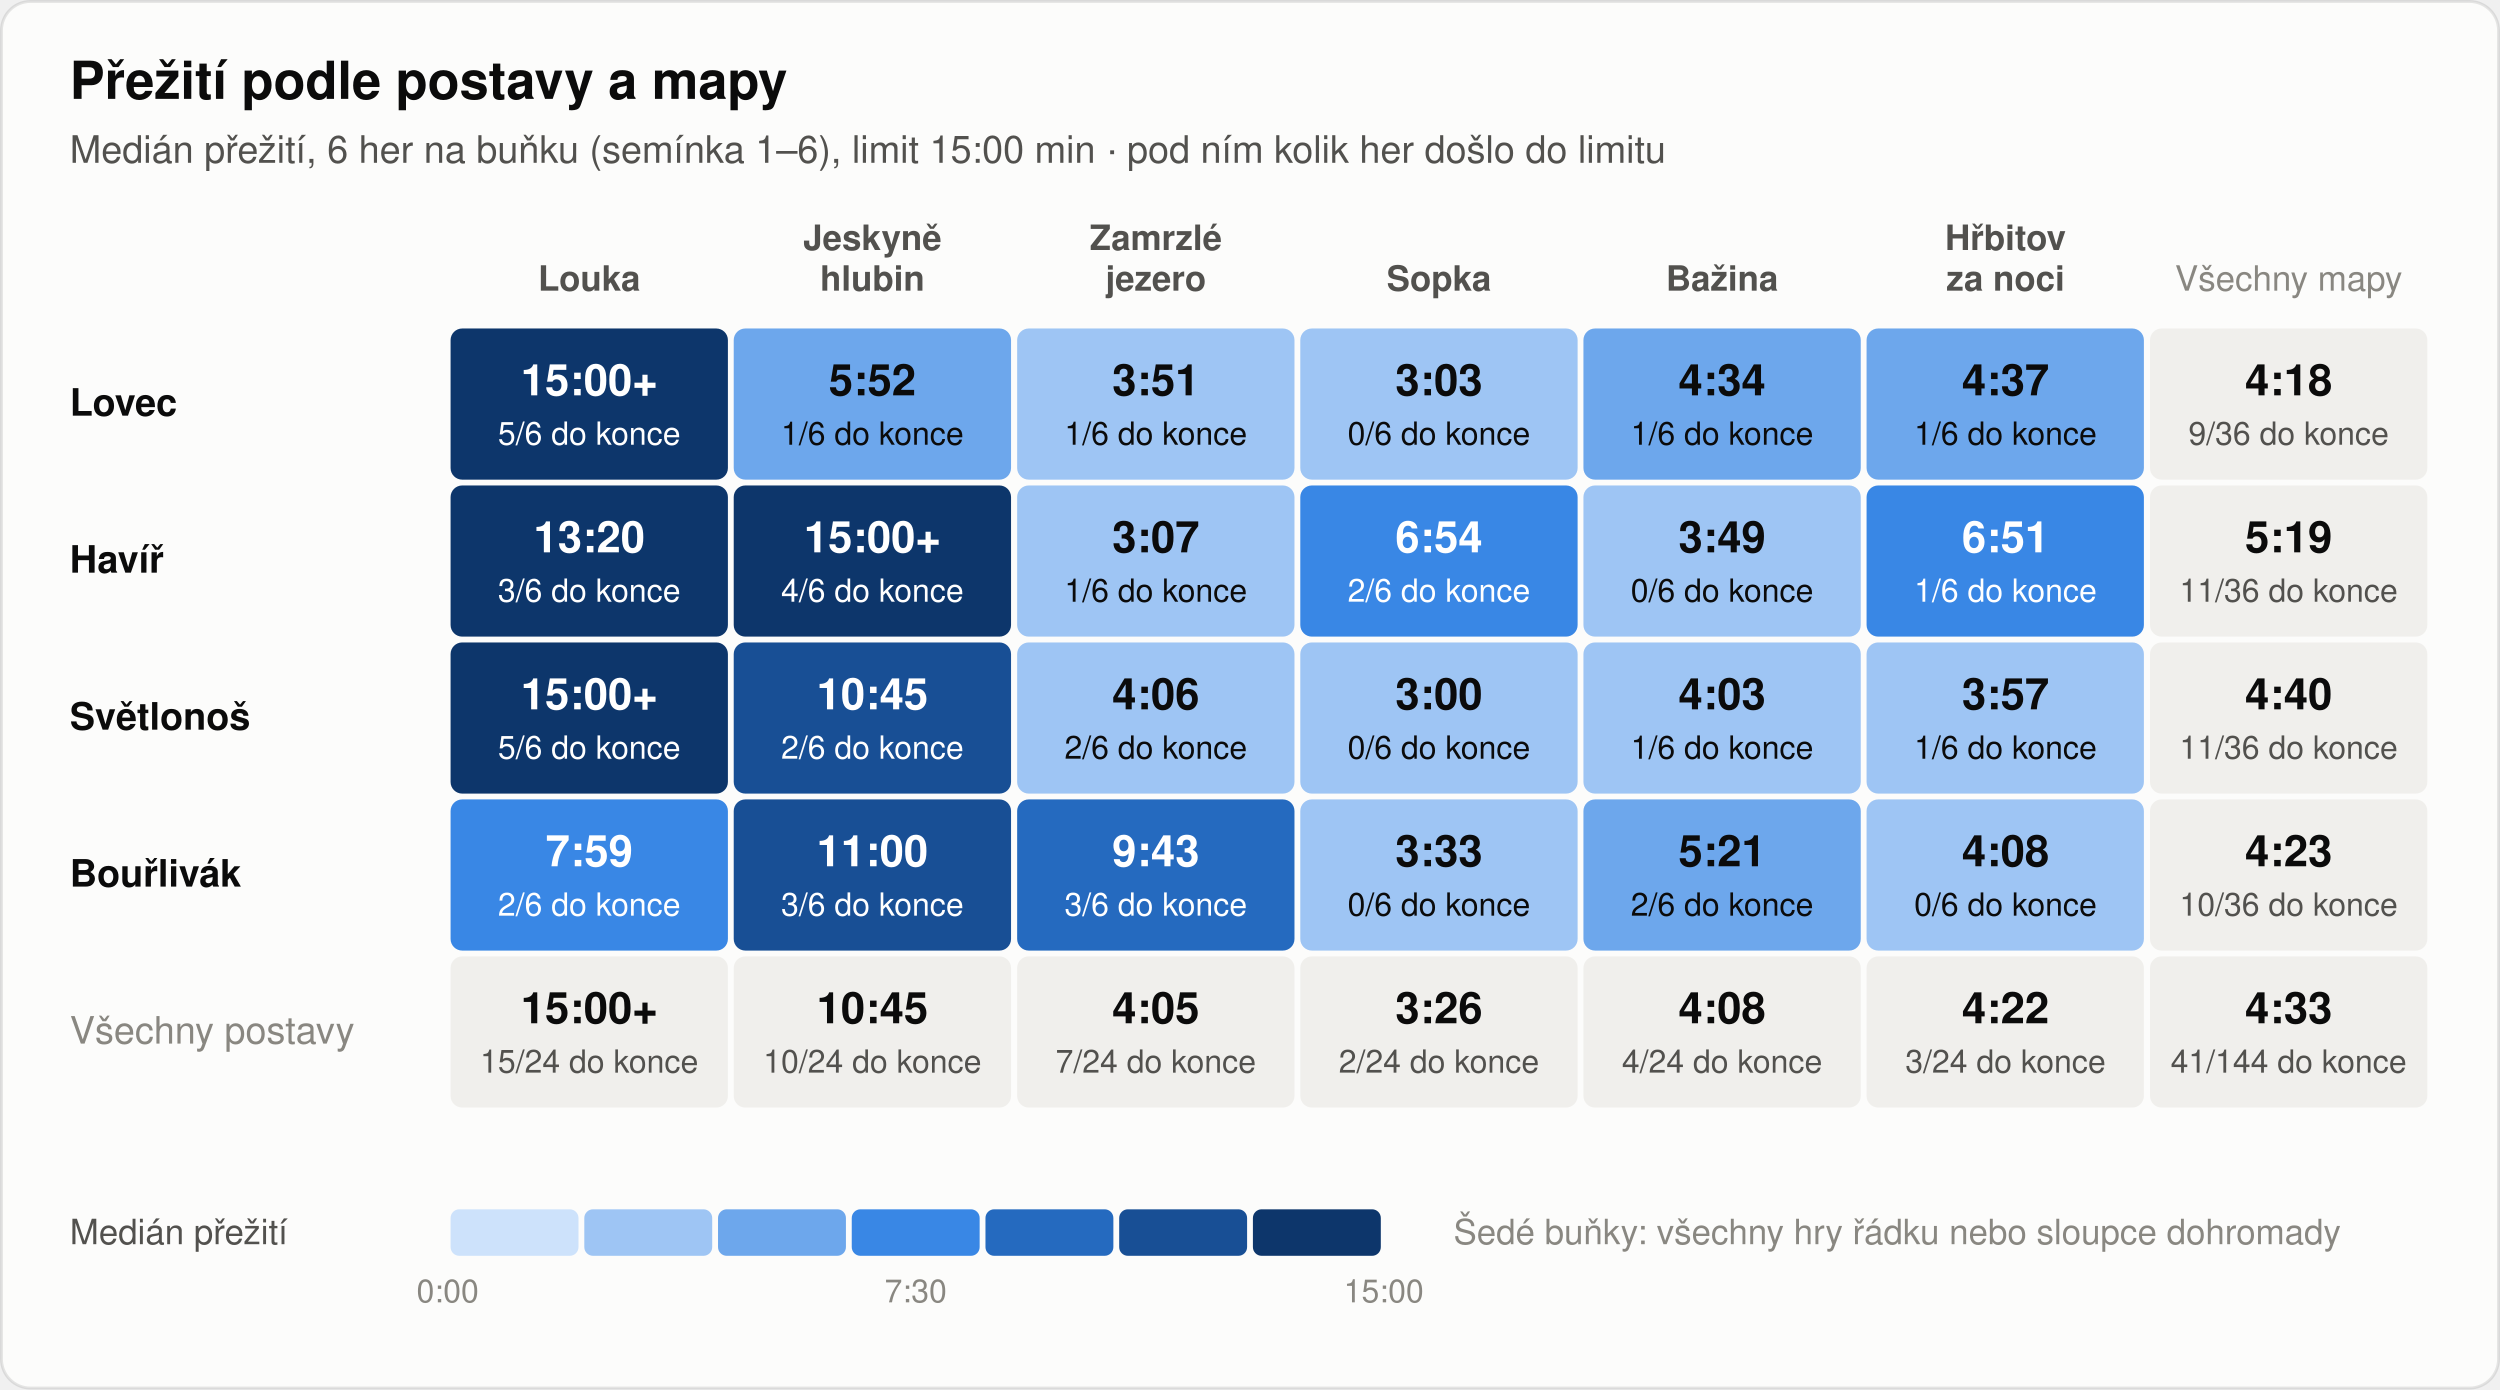
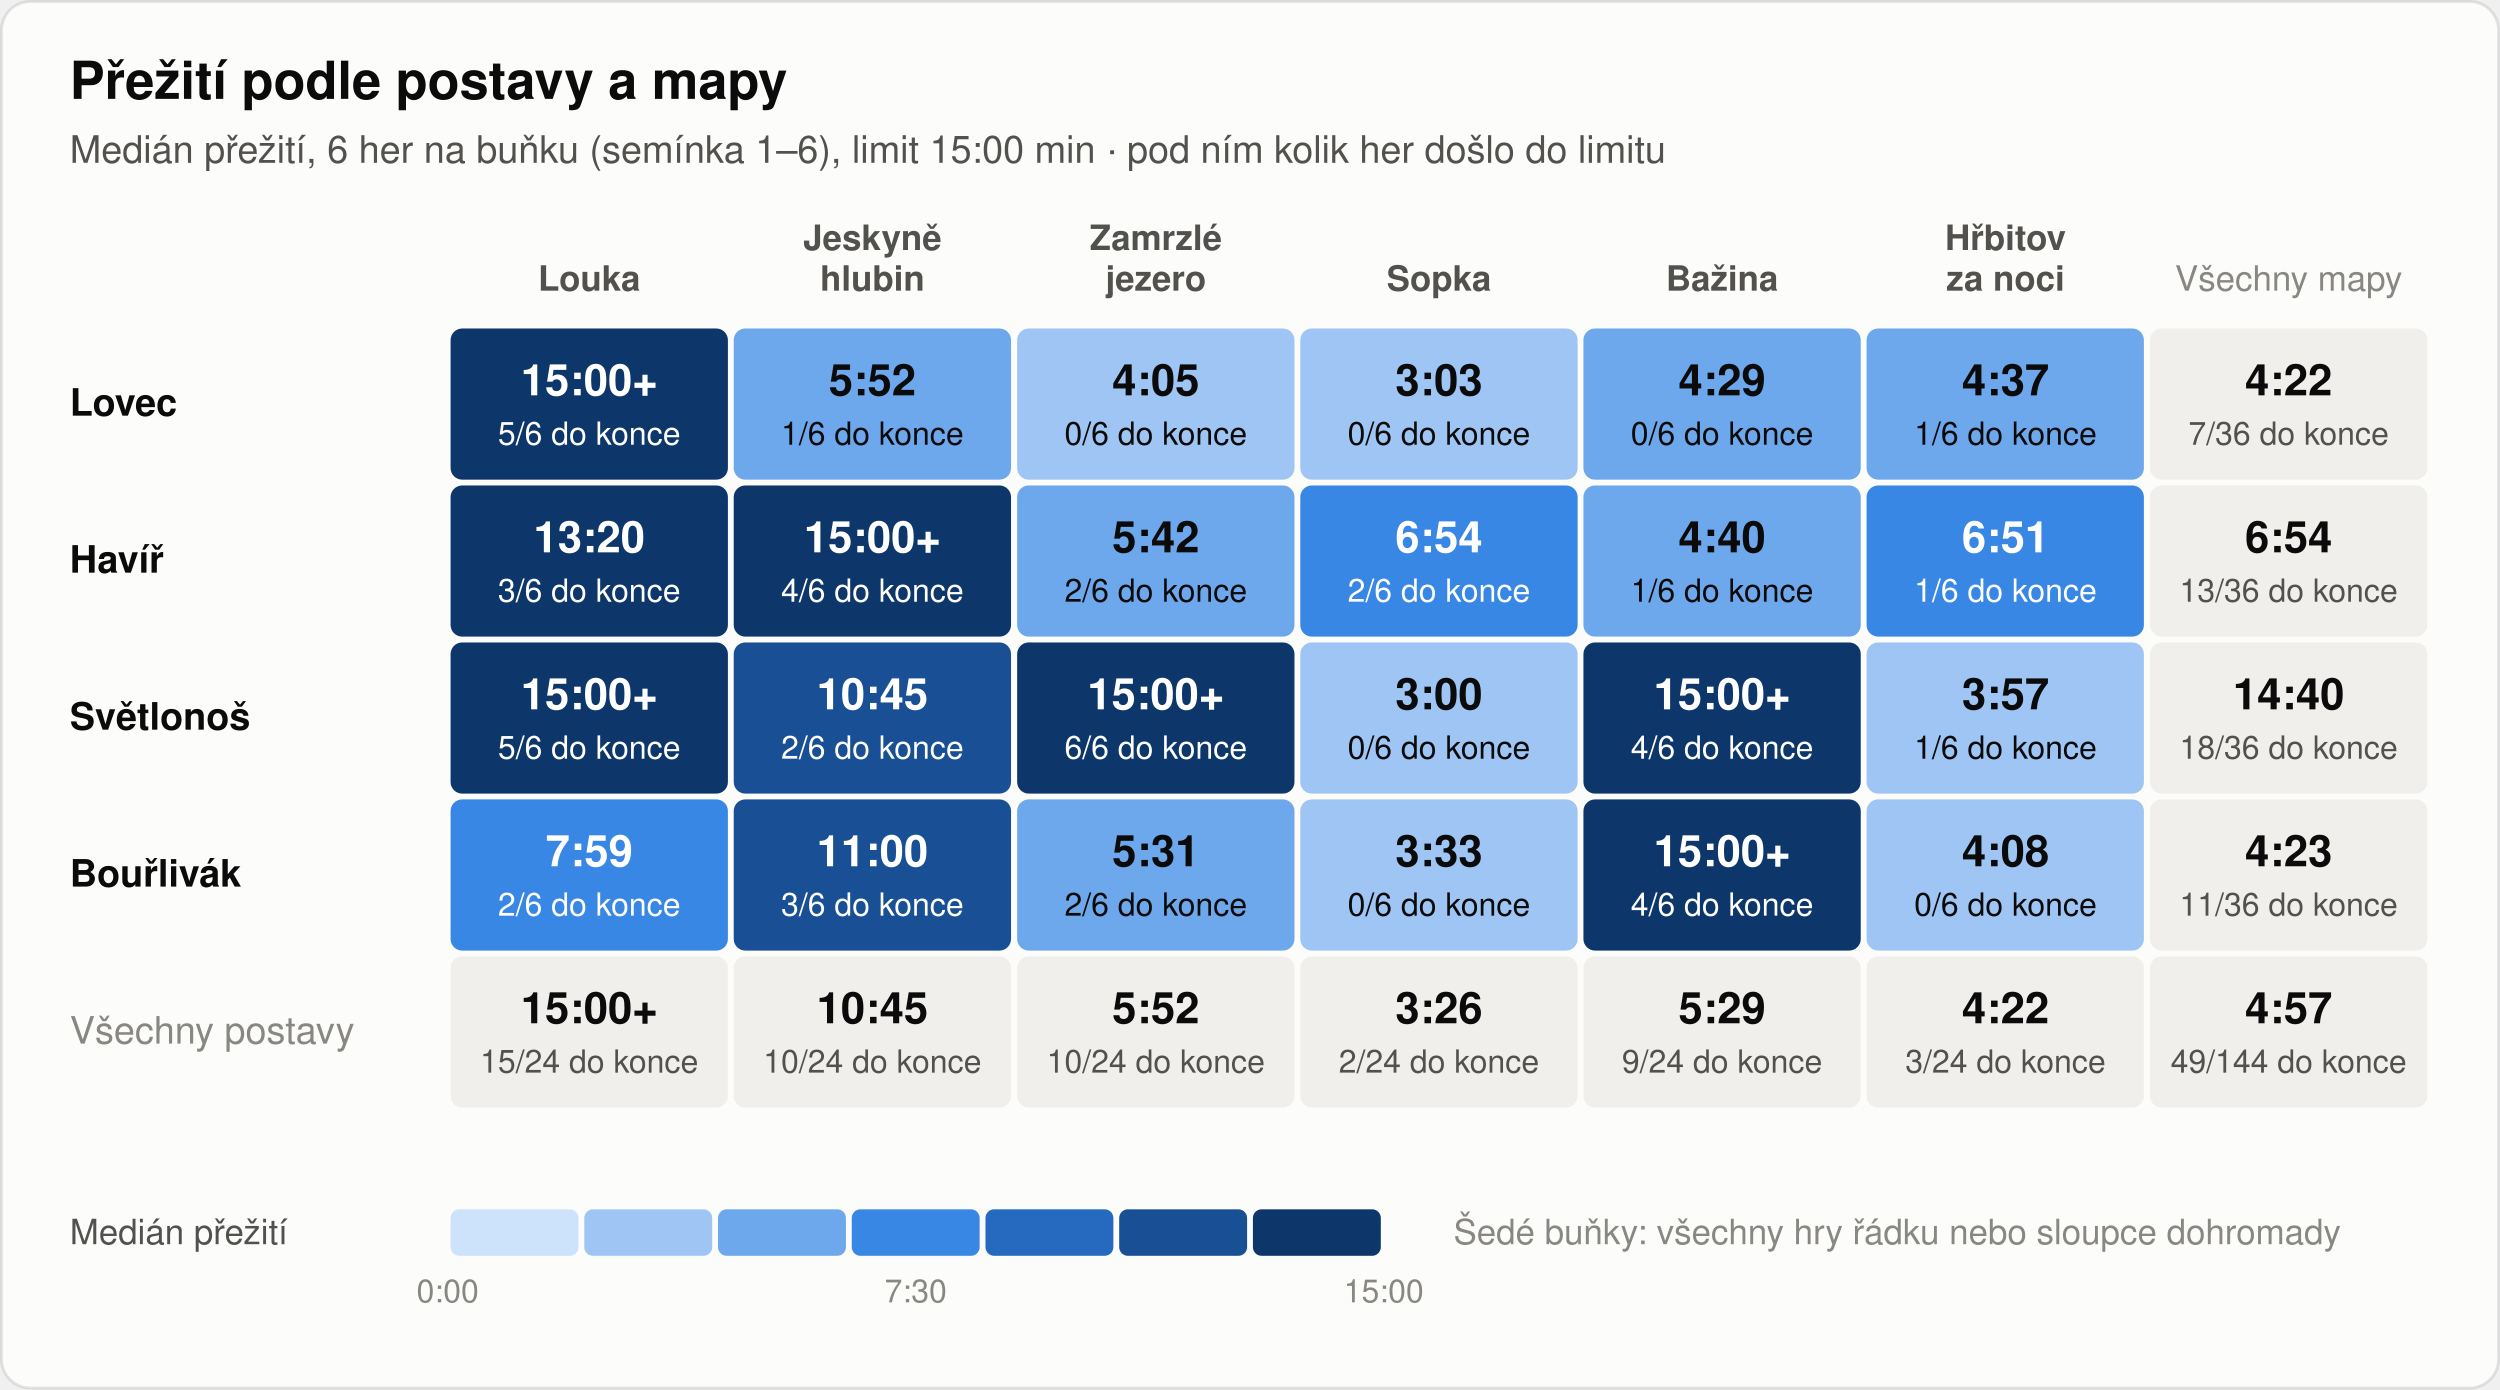
<svg xmlns="http://www.w3.org/2000/svg" viewBox="0 0 860 478" width="860" height="478" role="img" aria-labelledby="nadpis popis">
  <style>text{font-family:system-ui,-apple-system,"Segoe UI",Helvetica,Arial,sans-serif;fill:#0b0b0b}.pozadi{fill:#fcfcfb}.ramec{fill:none;stroke:#0b0b0b;stroke-opacity:.1}.t2{fill:#52514e}.t3{fill:#898781}.cisla{font-variant-numeric:tabular-nums}.mrizka{stroke:#e1e0d9}.osa{stroke:#c3c2b7}.mez{stroke:#898781;stroke-opacity:.6}.ring{stroke:#fcfcfb}.neutral{fill:#f0efec}.stopa{fill:#e1e0d9}.inkoust{fill:#0b0b0b}.f7svetla{fill:#d6d1f6}.s1{stroke:#2a78d6}.f1{fill:#2a78d6}.s2{stroke:#eb6834}.f2{fill:#eb6834}.s3{stroke:#1baf7a}.f3{fill:#1baf7a}.s4{stroke:#eda100}.f4{fill:#eda100}.s5{stroke:#e87ba4}.f5{fill:#e87ba4}.s6{stroke:#008300}.f6{fill:#008300}.s7{stroke:#6250d6}.f7{fill:#6250d6}.s8{stroke:#e34948}.f8{fill:#e34948}.h0{fill:#cde2fb}.ht0{fill:#0b0b0b}.h1{fill:#9ec5f4}.ht1{fill:#0b0b0b}.h2{fill:#6da7ec}.ht2{fill:#0b0b0b}.h3{fill:#3987e5}.ht3{fill:#ffffff}.h4{fill:#256abf}.ht4{fill:#ffffff}.h5{fill:#184f95}.ht5{fill:#ffffff}.h6{fill:#0d366b}.ht6{fill:#ffffff}@media (prefers-color-scheme:dark){text{fill:#f0efec}.pozadi{fill:#1a1a19}.ramec{stroke:#fff}.t2{fill:#c3c2b7}.mrizka{stroke:#2c2c2a}.osa{stroke:#383835}.ring{stroke:#1a1a19}.neutral{fill:#2c2c2a}.stopa{fill:#383835}.inkoust{fill:#f0efec}.f7svetla{fill:#3d3770}.s1{stroke:#3987e5}.f1{fill:#3987e5}.s2{stroke:#d95926}.f2{fill:#d95926}.s3{stroke:#199e70}.f3{fill:#199e70}.s4{stroke:#c98500}.f4{fill:#c98500}.s5{stroke:#d55181}.f5{fill:#d55181}.s6{stroke:#008300}.f6{fill:#008300}.s7{stroke:#9085e9}.f7{fill:#9085e9}.s8{stroke:#e66767}.f8{fill:#e66767}.h0{fill:#0d366b}.ht0{fill:#ffffff}.h1{fill:#184f95}.ht1{fill:#ffffff}.h2{fill:#256abf}.ht2{fill:#ffffff}.h3{fill:#3987e5}.ht3{fill:#ffffff}.h4{fill:#6da7ec}.ht4{fill:#0b0b0b}.h5{fill:#9ec5f4}.ht5{fill:#0b0b0b}.h6{fill:#cde2fb}.ht6{fill:#0b0b0b}}</style>
  <rect x="0.5" y="0.5" width="859" height="477" rx="10" class="pozadi" />
  <rect x="0.5" y="0.5" width="859" height="477" rx="10" class="ramec" />
  <text x="24.0" y="34.0" font-size="18" font-weight="600">Přežití podle postavy a mapy</text>
  <text x="24.0" y="56.0" font-size="13" class="t2">Medián přežití, 6 her na buňku (semínka 1–6), limit 15:00 min · pod ním kolik her došlo do limitu</text>
  <text x="202.7" y="100.0" font-size="12" class="t2" text-anchor="middle" font-weight="600">Louka</text>
  <text x="300.1" y="86.0" font-size="12" class="t2" text-anchor="middle" font-weight="600">Jeskyně</text>
  <text x="300.1" y="100.0" font-size="12" class="t2" text-anchor="middle" font-weight="600">hlubin</text>
  <text x="397.6" y="86.0" font-size="12" class="t2" text-anchor="middle" font-weight="600">Zamrzlé</text>
  <text x="397.6" y="100.0" font-size="12" class="t2" text-anchor="middle" font-weight="600">jezero</text>
  <text x="495.0" y="100.0" font-size="12" class="t2" text-anchor="middle" font-weight="600">Sopka</text>
  <text x="592.4" y="100.0" font-size="12" class="t2" text-anchor="middle" font-weight="600">Bažina</text>
  <text x="689.9" y="86.0" font-size="12" class="t2" text-anchor="middle" font-weight="600">Hřbitov</text>
  <text x="689.9" y="100.0" font-size="12" class="t2" text-anchor="middle" font-weight="600">za noci</text>
  <text x="787.3" y="100.0" font-size="12" class="t3" text-anchor="middle">Všechny mapy</text>
  <text x="24.0" y="143.0" font-size="13" font-weight="600">Lovec</text>
  <rect x="155.0" y="113.0" width="95.4" height="52.0" rx="4" class="h6" />
  <text x="202.7" y="136.0" font-size="15" class="ht6 cisla" text-anchor="middle" font-weight="600">15:00+</text>
  <text x="202.7" y="153.0" font-size="11" class="ht6 cisla" text-anchor="middle">5/6 do konce</text>
  <rect x="252.4" y="113.0" width="95.4" height="52.0" rx="4" class="h2" />
  <text x="300.1" y="136.0" font-size="15" class="ht2 cisla" text-anchor="middle" font-weight="600">5:52</text>
  <text x="300.1" y="153.0" font-size="11" class="ht2 cisla" text-anchor="middle">1/6 do konce</text>
  <rect x="349.9" y="113.0" width="95.4" height="52.0" rx="4" class="h1" />
-   <text x="397.6" y="136.0" font-size="15" class="ht1 cisla" text-anchor="middle" font-weight="600">3:51</text>
-   <text x="397.6" y="153.0" font-size="11" class="ht1 cisla" text-anchor="middle">1/6 do konce</text>
+   <text x="397.6" y="136.0" font-size="15" class="ht1 cisla" text-anchor="middle" font-weight="600">4:05</text>
+   <text x="397.6" y="153.0" font-size="11" class="ht1 cisla" text-anchor="middle">0/6 do konce</text>
  <rect x="447.3" y="113.0" width="95.4" height="52.0" rx="4" class="h1" />
  <text x="495.0" y="136.0" font-size="15" class="ht1 cisla" text-anchor="middle" font-weight="600">3:03</text>
  <text x="495.0" y="153.0" font-size="11" class="ht1 cisla" text-anchor="middle">0/6 do konce</text>
  <rect x="544.7" y="113.0" width="95.4" height="52.0" rx="4" class="h2" />
-   <text x="592.4" y="136.0" font-size="15" class="ht2 cisla" text-anchor="middle" font-weight="600">4:34</text>
-   <text x="592.4" y="153.0" font-size="11" class="ht2 cisla" text-anchor="middle">1/6 do konce</text>
+   <text x="592.4" y="136.0" font-size="15" class="ht2 cisla" text-anchor="middle" font-weight="600">4:29</text>
+   <text x="592.4" y="153.0" font-size="11" class="ht2 cisla" text-anchor="middle">0/6 do konce</text>
  <rect x="642.1" y="113.0" width="95.4" height="52.0" rx="4" class="h2" />
  <text x="689.9" y="136.0" font-size="15" class="ht2 cisla" text-anchor="middle" font-weight="600">4:37</text>
  <text x="689.9" y="153.0" font-size="11" class="ht2 cisla" text-anchor="middle">1/6 do konce</text>
  <rect x="739.6" y="113.0" width="95.4" height="52.0" rx="4" class="neutral" />
-   <text x="787.3" y="136.0" font-size="15" class="cisla" text-anchor="middle" font-weight="600">4:18</text>
-   <text x="787.3" y="153.0" font-size="11" class="t2 cisla" text-anchor="middle">9/36 do konce</text>
+   <text x="787.3" y="136.0" font-size="15" class="cisla" text-anchor="middle" font-weight="600">4:22</text>
+   <text x="787.3" y="153.0" font-size="11" class="t2 cisla" text-anchor="middle">7/36 do konce</text>
  <text x="24.0" y="197.0" font-size="13" font-weight="600">Havíř</text>
  <rect x="155.0" y="167.0" width="95.4" height="52.0" rx="4" class="h6" />
  <text x="202.7" y="190.0" font-size="15" class="ht6 cisla" text-anchor="middle" font-weight="600">13:20</text>
  <text x="202.7" y="207.0" font-size="11" class="ht6 cisla" text-anchor="middle">3/6 do konce</text>
  <rect x="252.4" y="167.0" width="95.4" height="52.0" rx="4" class="h6" />
  <text x="300.1" y="190.0" font-size="15" class="ht6 cisla" text-anchor="middle" font-weight="600">15:00+</text>
  <text x="300.1" y="207.0" font-size="11" class="ht6 cisla" text-anchor="middle">4/6 do konce</text>
-   <rect x="349.9" y="167.0" width="95.4" height="52.0" rx="4" class="h1" />
-   <text x="397.6" y="190.0" font-size="15" class="ht1 cisla" text-anchor="middle" font-weight="600">3:07</text>
-   <text x="397.6" y="207.0" font-size="11" class="ht1 cisla" text-anchor="middle">1/6 do konce</text>
+   <rect x="349.9" y="167.0" width="95.4" height="52.0" rx="4" class="h2" />
+   <text x="397.6" y="190.0" font-size="15" class="ht2 cisla" text-anchor="middle" font-weight="600">5:42</text>
+   <text x="397.6" y="207.0" font-size="11" class="ht2 cisla" text-anchor="middle">2/6 do konce</text>
  <rect x="447.3" y="167.0" width="95.4" height="52.0" rx="4" class="h3" />
  <text x="495.0" y="190.0" font-size="15" class="ht3 cisla" text-anchor="middle" font-weight="600">6:54</text>
  <text x="495.0" y="207.0" font-size="11" class="ht3 cisla" text-anchor="middle">2/6 do konce</text>
-   <rect x="544.7" y="167.0" width="95.4" height="52.0" rx="4" class="h1" />
-   <text x="592.4" y="190.0" font-size="15" class="ht1 cisla" text-anchor="middle" font-weight="600">3:49</text>
-   <text x="592.4" y="207.0" font-size="11" class="ht1 cisla" text-anchor="middle">0/6 do konce</text>
+   <rect x="544.7" y="167.0" width="95.4" height="52.0" rx="4" class="h2" />
+   <text x="592.4" y="190.0" font-size="15" class="ht2 cisla" text-anchor="middle" font-weight="600">4:40</text>
+   <text x="592.4" y="207.0" font-size="11" class="ht2 cisla" text-anchor="middle">1/6 do konce</text>
  <rect x="642.1" y="167.0" width="95.4" height="52.0" rx="4" class="h3" />
  <text x="689.9" y="190.0" font-size="15" class="ht3 cisla" text-anchor="middle" font-weight="600">6:51</text>
  <text x="689.9" y="207.0" font-size="11" class="ht3 cisla" text-anchor="middle">1/6 do konce</text>
  <rect x="739.6" y="167.0" width="95.4" height="52.0" rx="4" class="neutral" />
-   <text x="787.3" y="190.0" font-size="15" class="cisla" text-anchor="middle" font-weight="600">5:19</text>
-   <text x="787.3" y="207.0" font-size="11" class="t2 cisla" text-anchor="middle">11/36 do konce</text>
+   <text x="787.3" y="190.0" font-size="15" class="cisla" text-anchor="middle" font-weight="600">6:54</text>
+   <text x="787.3" y="207.0" font-size="11" class="t2 cisla" text-anchor="middle">13/36 do konce</text>
  <text x="24.0" y="251.0" font-size="13" font-weight="600">Světlonoš</text>
  <rect x="155.0" y="221.0" width="95.4" height="52.0" rx="4" class="h6" />
  <text x="202.7" y="244.0" font-size="15" class="ht6 cisla" text-anchor="middle" font-weight="600">15:00+</text>
  <text x="202.7" y="261.0" font-size="11" class="ht6 cisla" text-anchor="middle">5/6 do konce</text>
  <rect x="252.4" y="221.0" width="95.4" height="52.0" rx="4" class="h5" />
  <text x="300.1" y="244.0" font-size="15" class="ht5 cisla" text-anchor="middle" font-weight="600">10:45</text>
  <text x="300.1" y="261.0" font-size="11" class="ht5 cisla" text-anchor="middle">2/6 do konce</text>
-   <rect x="349.9" y="221.0" width="95.4" height="52.0" rx="4" class="h1" />
-   <text x="397.6" y="244.0" font-size="15" class="ht1 cisla" text-anchor="middle" font-weight="600">4:06</text>
-   <text x="397.6" y="261.0" font-size="11" class="ht1 cisla" text-anchor="middle">2/6 do konce</text>
+   <rect x="349.9" y="221.0" width="95.4" height="52.0" rx="4" class="h6" />
+   <text x="397.6" y="244.0" font-size="15" class="ht6 cisla" text-anchor="middle" font-weight="600">15:00+</text>
+   <text x="397.6" y="261.0" font-size="11" class="ht6 cisla" text-anchor="middle">6/6 do konce</text>
  <rect x="447.3" y="221.0" width="95.4" height="52.0" rx="4" class="h1" />
  <text x="495.0" y="244.0" font-size="15" class="ht1 cisla" text-anchor="middle" font-weight="600">3:00</text>
  <text x="495.0" y="261.0" font-size="11" class="ht1 cisla" text-anchor="middle">0/6 do konce</text>
-   <rect x="544.7" y="221.0" width="95.4" height="52.0" rx="4" class="h1" />
-   <text x="592.4" y="244.0" font-size="15" class="ht1 cisla" text-anchor="middle" font-weight="600">4:03</text>
-   <text x="592.4" y="261.0" font-size="11" class="ht1 cisla" text-anchor="middle">1/6 do konce</text>
+   <rect x="544.7" y="221.0" width="95.4" height="52.0" rx="4" class="h6" />
+   <text x="592.4" y="244.0" font-size="15" class="ht6 cisla" text-anchor="middle" font-weight="600">15:00+</text>
+   <text x="592.4" y="261.0" font-size="11" class="ht6 cisla" text-anchor="middle">4/6 do konce</text>
  <rect x="642.1" y="221.0" width="95.4" height="52.0" rx="4" class="h1" />
  <text x="689.9" y="244.0" font-size="15" class="ht1 cisla" text-anchor="middle" font-weight="600">3:57</text>
  <text x="689.9" y="261.0" font-size="11" class="ht1 cisla" text-anchor="middle">1/6 do konce</text>
  <rect x="739.6" y="221.0" width="95.4" height="52.0" rx="4" class="neutral" />
-   <text x="787.3" y="244.0" font-size="15" class="cisla" text-anchor="middle" font-weight="600">4:40</text>
-   <text x="787.3" y="261.0" font-size="11" class="t2 cisla" text-anchor="middle">11/36 do konce</text>
+   <text x="787.3" y="244.0" font-size="15" class="cisla" text-anchor="middle" font-weight="600">14:40</text>
+   <text x="787.3" y="261.0" font-size="11" class="t2 cisla" text-anchor="middle">18/36 do konce</text>
  <text x="24.0" y="305.0" font-size="13" font-weight="600">Bouřlivák</text>
  <rect x="155.0" y="275.0" width="95.4" height="52.0" rx="4" class="h3" />
  <text x="202.7" y="298.0" font-size="15" class="ht3 cisla" text-anchor="middle" font-weight="600">7:59</text>
  <text x="202.7" y="315.0" font-size="11" class="ht3 cisla" text-anchor="middle">2/6 do konce</text>
  <rect x="252.4" y="275.0" width="95.4" height="52.0" rx="4" class="h5" />
  <text x="300.1" y="298.0" font-size="15" class="ht5 cisla" text-anchor="middle" font-weight="600">11:00</text>
  <text x="300.1" y="315.0" font-size="11" class="ht5 cisla" text-anchor="middle">3/6 do konce</text>
-   <rect x="349.9" y="275.0" width="95.4" height="52.0" rx="4" class="h4" />
-   <text x="397.6" y="298.0" font-size="15" class="ht4 cisla" text-anchor="middle" font-weight="600">9:43</text>
-   <text x="397.6" y="315.0" font-size="11" class="ht4 cisla" text-anchor="middle">3/6 do konce</text>
+   <rect x="349.9" y="275.0" width="95.4" height="52.0" rx="4" class="h2" />
+   <text x="397.6" y="298.0" font-size="15" class="ht2 cisla" text-anchor="middle" font-weight="600">5:31</text>
+   <text x="397.6" y="315.0" font-size="11" class="ht2 cisla" text-anchor="middle">2/6 do konce</text>
  <rect x="447.3" y="275.0" width="95.4" height="52.0" rx="4" class="h1" />
  <text x="495.0" y="298.0" font-size="15" class="ht1 cisla" text-anchor="middle" font-weight="600">3:33</text>
  <text x="495.0" y="315.0" font-size="11" class="ht1 cisla" text-anchor="middle">0/6 do konce</text>
-   <rect x="544.7" y="275.0" width="95.4" height="52.0" rx="4" class="h2" />
-   <text x="592.4" y="298.0" font-size="15" class="ht2 cisla" text-anchor="middle" font-weight="600">5:21</text>
-   <text x="592.4" y="315.0" font-size="11" class="ht2 cisla" text-anchor="middle">2/6 do konce</text>
+   <rect x="544.7" y="275.0" width="95.4" height="52.0" rx="4" class="h6" />
+   <text x="592.4" y="298.0" font-size="15" class="ht6 cisla" text-anchor="middle" font-weight="600">15:00+</text>
+   <text x="592.4" y="315.0" font-size="11" class="ht6 cisla" text-anchor="middle">4/6 do konce</text>
  <rect x="642.1" y="275.0" width="95.4" height="52.0" rx="4" class="h1" />
  <text x="689.9" y="298.0" font-size="15" class="ht1 cisla" text-anchor="middle" font-weight="600">4:08</text>
  <text x="689.9" y="315.0" font-size="11" class="ht1 cisla" text-anchor="middle">0/6 do konce</text>
  <rect x="739.6" y="275.0" width="95.4" height="52.0" rx="4" class="neutral" />
  <text x="787.3" y="298.0" font-size="15" class="cisla" text-anchor="middle" font-weight="600">4:23</text>
-   <text x="787.3" y="315.0" font-size="11" class="t2 cisla" text-anchor="middle">10/36 do konce</text>
+   <text x="787.3" y="315.0" font-size="11" class="t2 cisla" text-anchor="middle">11/36 do konce</text>
  <text x="24.0" y="359.0" font-size="13" class="t3">Všechny postavy</text>
  <rect x="155.0" y="329.0" width="95.4" height="52.0" rx="4" class="neutral" />
  <text x="202.7" y="352.0" font-size="15" class="cisla" text-anchor="middle" font-weight="600">15:00+</text>
  <text x="202.7" y="369.0" font-size="11" class="t2 cisla" text-anchor="middle">15/24 do konce</text>
  <rect x="252.4" y="329.0" width="95.4" height="52.0" rx="4" class="neutral" />
  <text x="300.1" y="352.0" font-size="15" class="cisla" text-anchor="middle" font-weight="600">10:45</text>
  <text x="300.1" y="369.0" font-size="11" class="t2 cisla" text-anchor="middle">10/24 do konce</text>
  <rect x="349.9" y="329.0" width="95.4" height="52.0" rx="4" class="neutral" />
-   <text x="397.6" y="352.0" font-size="15" class="cisla" text-anchor="middle" font-weight="600">4:05</text>
-   <text x="397.6" y="369.0" font-size="11" class="t2 cisla" text-anchor="middle">7/24 do konce</text>
+   <text x="397.6" y="352.0" font-size="15" class="cisla" text-anchor="middle" font-weight="600">5:52</text>
+   <text x="397.6" y="369.0" font-size="11" class="t2 cisla" text-anchor="middle">10/24 do konce</text>
  <rect x="447.3" y="329.0" width="95.4" height="52.0" rx="4" class="neutral" />
  <text x="495.0" y="352.0" font-size="15" class="cisla" text-anchor="middle" font-weight="600">3:26</text>
  <text x="495.0" y="369.0" font-size="11" class="t2 cisla" text-anchor="middle">2/24 do konce</text>
  <rect x="544.7" y="329.0" width="95.4" height="52.0" rx="4" class="neutral" />
-   <text x="592.4" y="352.0" font-size="15" class="cisla" text-anchor="middle" font-weight="600">4:08</text>
-   <text x="592.4" y="369.0" font-size="11" class="t2 cisla" text-anchor="middle">4/24 do konce</text>
+   <text x="592.4" y="352.0" font-size="15" class="cisla" text-anchor="middle" font-weight="600">5:29</text>
+   <text x="592.4" y="369.0" font-size="11" class="t2 cisla" text-anchor="middle">9/24 do konce</text>
  <rect x="642.1" y="329.0" width="95.4" height="52.0" rx="4" class="neutral" />
  <text x="689.9" y="352.0" font-size="15" class="cisla" text-anchor="middle" font-weight="600">4:22</text>
  <text x="689.9" y="369.0" font-size="11" class="t2 cisla" text-anchor="middle">3/24 do konce</text>
  <rect x="739.6" y="329.0" width="95.4" height="52.0" rx="4" class="neutral" />
-   <text x="787.3" y="352.0" font-size="15" class="cisla" text-anchor="middle" font-weight="600">4:33</text>
-   <text x="787.3" y="369.0" font-size="11" class="t2 cisla" text-anchor="middle">41/144 do konce</text>
+   <text x="787.3" y="352.0" font-size="15" class="cisla" text-anchor="middle" font-weight="600">4:57</text>
+   <text x="787.3" y="369.0" font-size="11" class="t2 cisla" text-anchor="middle">49/144 do konce</text>
  <text x="24.0" y="428.0" font-size="12" class="t2">Medián přežití</text>
  <rect x="155.0" y="416.0" width="44.0" height="16.0" rx="3" class="h0" />
  <rect x="201.0" y="416.0" width="44.0" height="16.0" rx="3" class="h1" />
  <rect x="247.0" y="416.0" width="44.0" height="16.0" rx="3" class="h2" />
  <rect x="293.0" y="416.0" width="44.0" height="16.0" rx="3" class="h3" />
  <rect x="339.0" y="416.0" width="44.0" height="16.0" rx="3" class="h4" />
  <rect x="385.0" y="416.0" width="44.0" height="16.0" rx="3" class="h5" />
  <rect x="431.0" y="416.0" width="44.0" height="16.0" rx="3" class="h6" />
  <text x="154.0" y="448.0" font-size="11" class="t3 cisla" text-anchor="middle">0:00</text>
  <text x="315.0" y="448.0" font-size="11" class="t3 cisla" text-anchor="middle">7:30</text>
  <text x="476.0" y="448.0" font-size="11" class="t3 cisla" text-anchor="middle">15:00</text>
  <text x="500.0" y="428.0" font-size="12" class="t3">Šedé buňky: všechny hry řádku nebo sloupce dohromady</text>
</svg>
